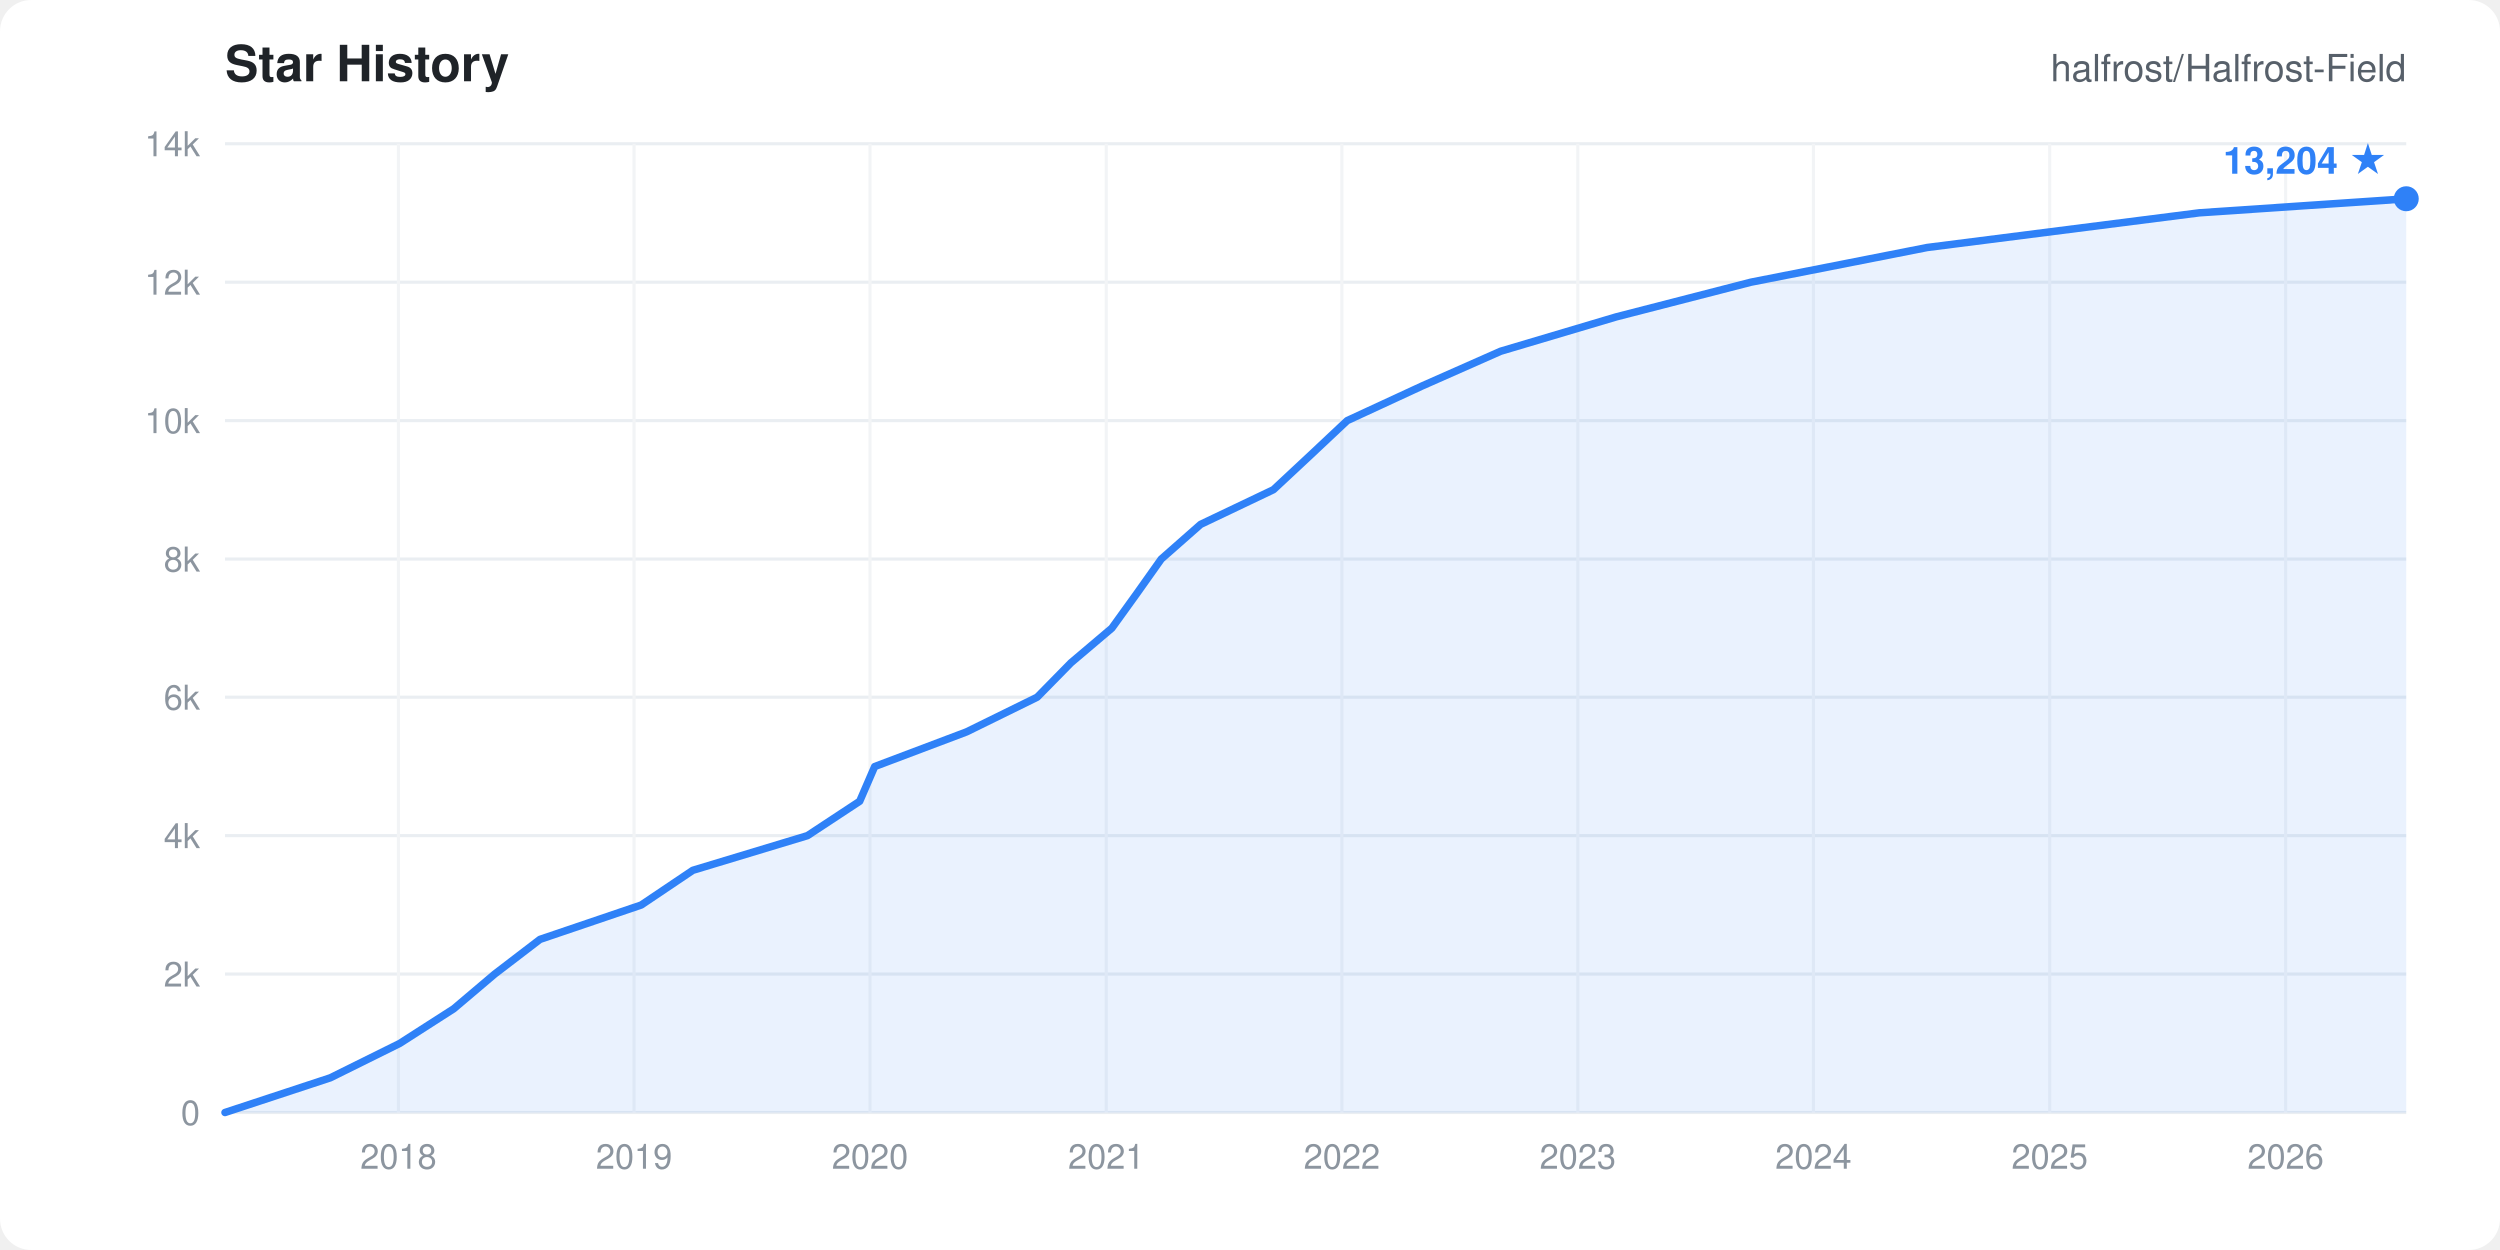
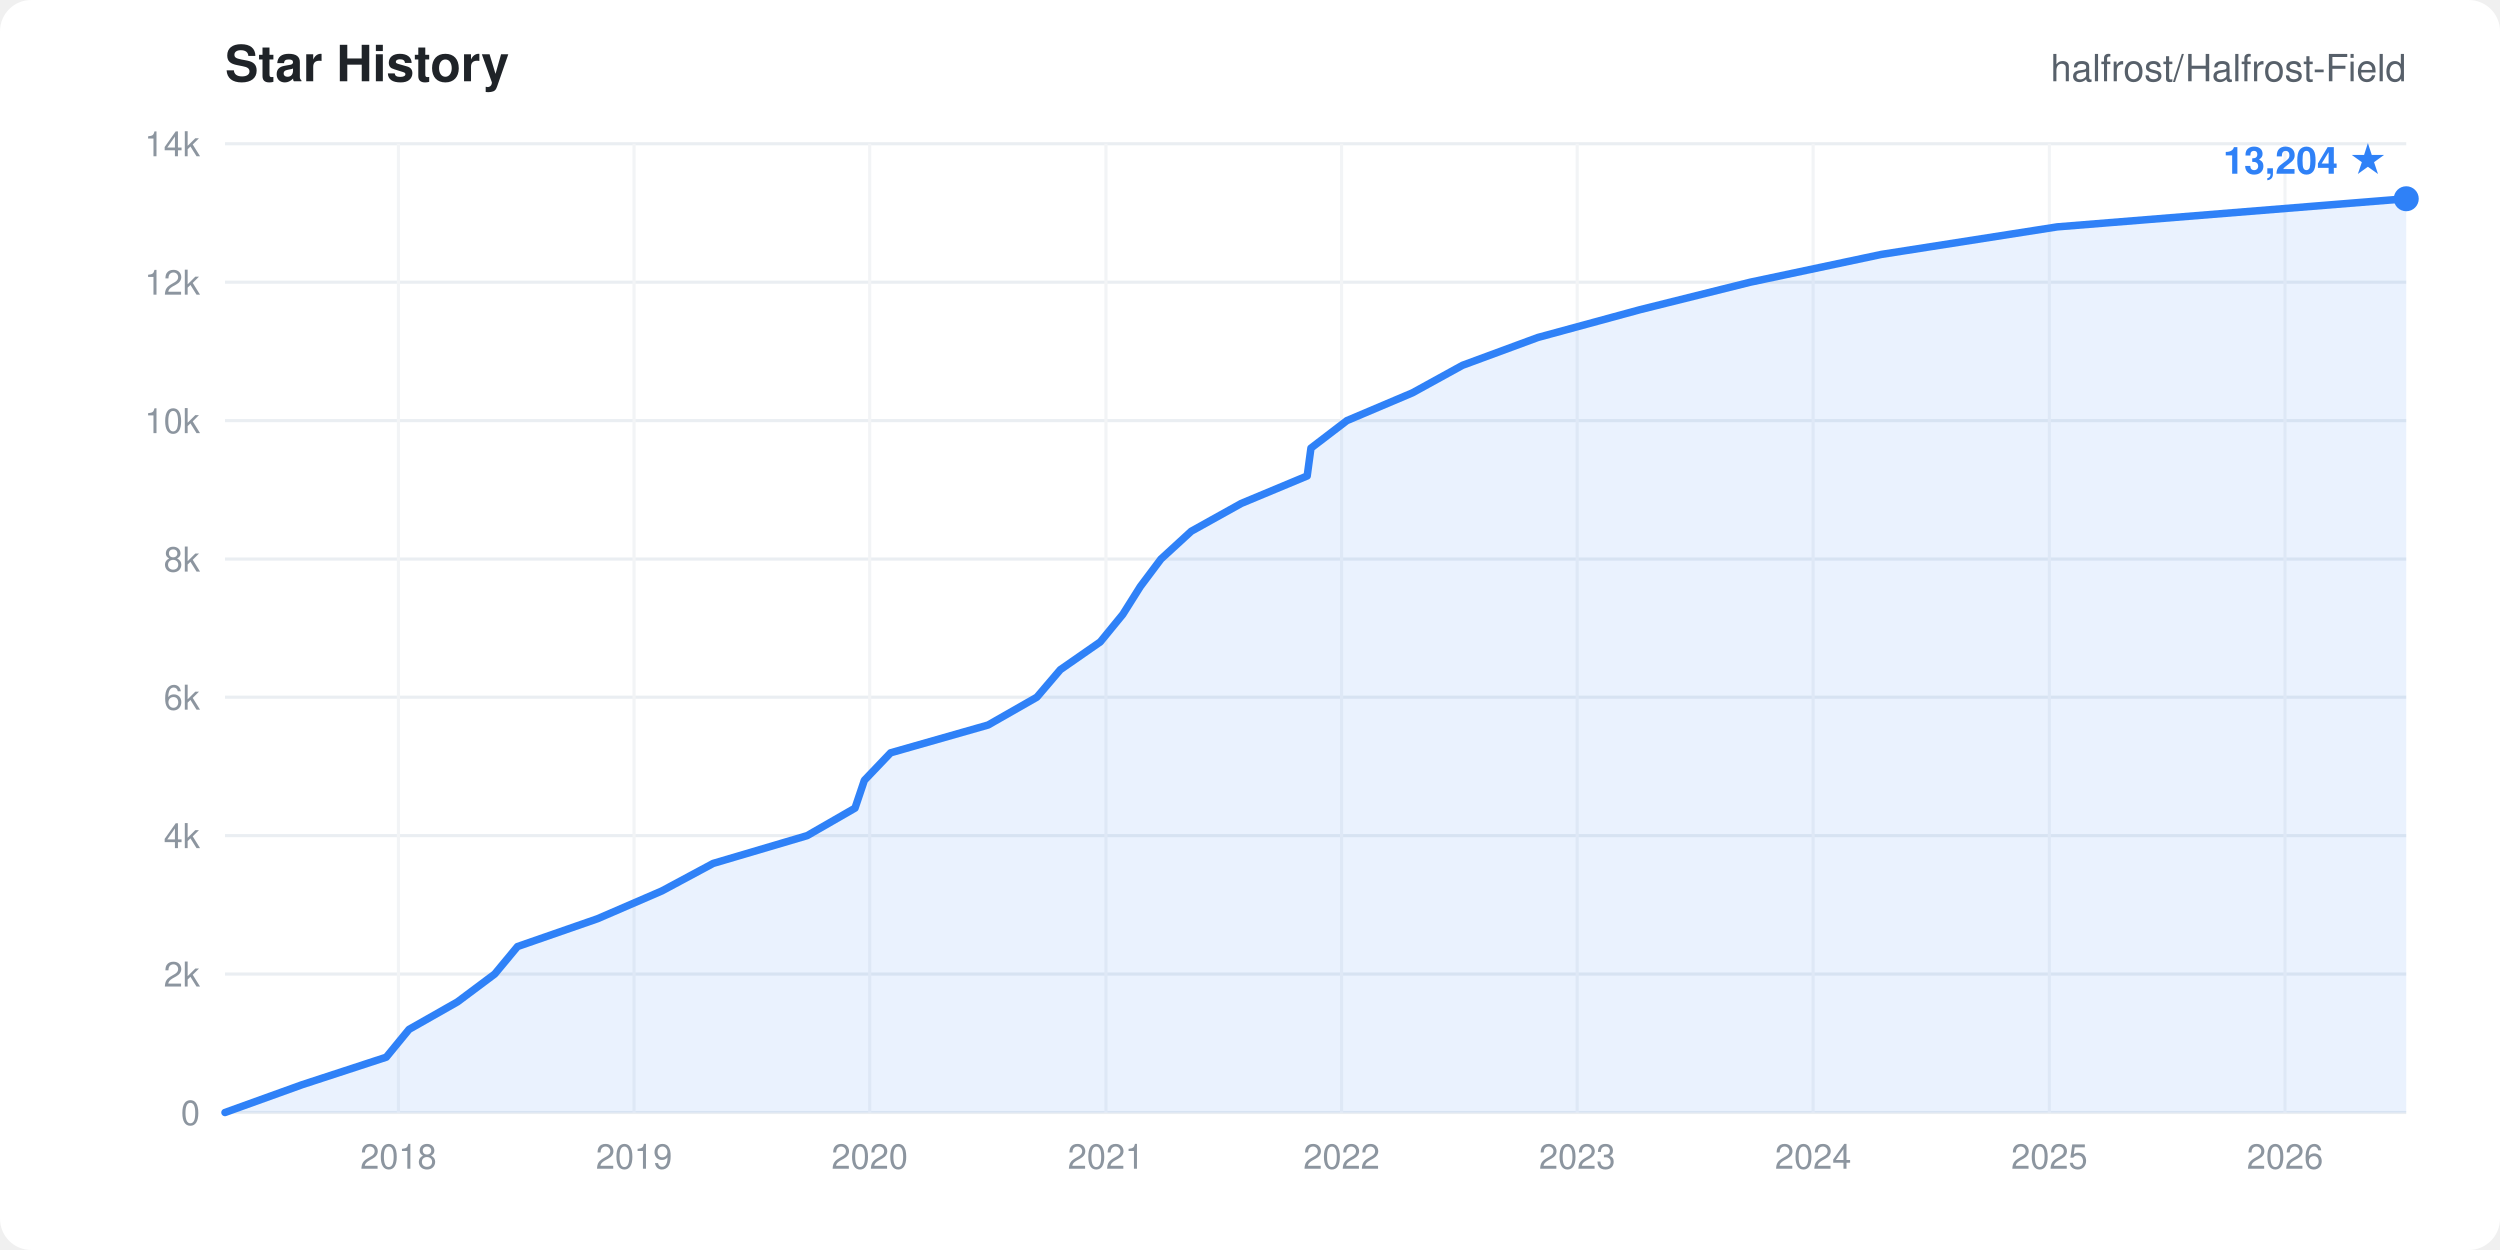
<svg xmlns="http://www.w3.org/2000/svg" width="800" height="400" viewBox="0 0 800 400" font-family="-apple-system,Segoe UI,Helvetica,Arial,sans-serif">
  <rect x="0" y="0" width="800" height="400" rx="10" fill="#ffffff" />
  <text x="72" y="26" font-size="16" font-weight="700" fill="#1f2328">Star History</text>
  <text x="770" y="26" font-size="12" fill="#57606a" text-anchor="end">halfrost/Halfrost-Field</text>
  <line x1="72" y1="356.0" x2="770" y2="356.0" stroke="#eaeef2" stroke-width="1" />
  <text x="64" y="360.0" font-size="11" fill="#8c959f" text-anchor="end">0</text>
  <line x1="72" y1="311.7" x2="770" y2="311.7" stroke="#eaeef2" stroke-width="1" />
  <text x="64" y="315.7" font-size="11" fill="#8c959f" text-anchor="end">2k</text>
  <line x1="72" y1="267.4" x2="770" y2="267.4" stroke="#eaeef2" stroke-width="1" />
  <text x="64" y="271.4" font-size="11" fill="#8c959f" text-anchor="end">4k</text>
  <line x1="72" y1="223.1" x2="770" y2="223.1" stroke="#eaeef2" stroke-width="1" />
  <text x="64" y="227.1" font-size="11" fill="#8c959f" text-anchor="end">6k</text>
  <line x1="72" y1="178.9" x2="770" y2="178.9" stroke="#eaeef2" stroke-width="1" />
  <text x="64" y="182.9" font-size="11" fill="#8c959f" text-anchor="end">8k</text>
  <line x1="72" y1="134.6" x2="770" y2="134.6" stroke="#eaeef2" stroke-width="1" />
  <text x="64" y="138.6" font-size="11" fill="#8c959f" text-anchor="end">10k</text>
  <line x1="72" y1="90.3" x2="770" y2="90.3" stroke="#eaeef2" stroke-width="1" />
  <text x="64" y="94.3" font-size="11" fill="#8c959f" text-anchor="end">12k</text>
  <line x1="72" y1="46.0" x2="770" y2="46.0" stroke="#eaeef2" stroke-width="1" />
  <text x="64" y="50.0" font-size="11" fill="#8c959f" text-anchor="end">14k</text>
  <line x1="127.5" y1="46" x2="127.5" y2="356" stroke="#f2f4f6" stroke-width="1" />
  <text x="127.5" y="374" font-size="11" fill="#8c959f" text-anchor="middle">2018</text>
  <line x1="202.9" y1="46" x2="202.9" y2="356" stroke="#f2f4f6" stroke-width="1" />
  <text x="202.9" y="374" font-size="11" fill="#8c959f" text-anchor="middle">2019</text>
-   <line x1="278.4" y1="46" x2="278.4" y2="356" stroke="#f2f4f6" stroke-width="1" />
-   <text x="278.4" y="374" font-size="11" fill="#8c959f" text-anchor="middle">2020</text>
-   <line x1="354.0" y1="46" x2="354.0" y2="356" stroke="#f2f4f6" stroke-width="1" />
-   <text x="354.0" y="374" font-size="11" fill="#8c959f" text-anchor="middle">2021</text>
-   <line x1="429.4" y1="46" x2="429.4" y2="356" stroke="#f2f4f6" stroke-width="1" />
-   <text x="429.4" y="374" font-size="11" fill="#8c959f" text-anchor="middle">2022</text>
-   <line x1="504.9" y1="46" x2="504.9" y2="356" stroke="#f2f4f6" stroke-width="1" />
-   <text x="504.9" y="374" font-size="11" fill="#8c959f" text-anchor="middle">2023</text>
-   <line x1="580.3" y1="46" x2="580.3" y2="356" stroke="#f2f4f6" stroke-width="1" />
-   <text x="580.3" y="374" font-size="11" fill="#8c959f" text-anchor="middle">2024</text>
-   <line x1="655.9" y1="46" x2="655.9" y2="356" stroke="#f2f4f6" stroke-width="1" />
-   <text x="655.9" y="374" font-size="11" fill="#8c959f" text-anchor="middle">2025</text>
-   <line x1="731.4" y1="46" x2="731.4" y2="356" stroke="#f2f4f6" stroke-width="1" />
-   <text x="731.4" y="374" font-size="11" fill="#8c959f" text-anchor="middle">2026</text>
-   <polygon points="72,356 72.0,356.0 105.7,344.9 127.9,333.9 145.2,322.8 158.3,311.7 172.8,300.6 205.2,289.6 221.7,278.5 258.4,267.4 275.1,256.4 279.9,245.3 309.3,234.2 331.9,223.1 342.7,212.1 355.8,201.0 363.8,189.9 371.6,178.9 384.2,167.8 407.5,156.7 419.4,145.6 431.1,134.6 455.1,123.5 480.2,112.4 517.2,101.4 560.3,90.3 616.7,79.2 703.8,68.1 768.8,63.7 770.0,63.6 770,356" fill="#2f81f7" fill-opacity="0.10" />
-   <polyline points="72.0,356.0 105.7,344.9 127.9,333.9 145.2,322.8 158.3,311.7 172.8,300.6 205.2,289.6 221.7,278.5 258.4,267.4 275.1,256.4 279.9,245.3 309.3,234.2 331.9,223.1 342.7,212.1 355.8,201.0 363.8,189.9 371.6,178.9 384.2,167.8 407.5,156.7 419.4,145.6 431.1,134.6 455.1,123.5 480.2,112.4 517.2,101.4 560.3,90.3 616.7,79.2 703.8,68.1 768.8,63.7 770.0,63.6" fill="none" stroke="#2f81f7" stroke-width="2.4" stroke-linejoin="round" stroke-linecap="round" />
+   <line x1="278.3" y1="46" x2="278.3" y2="356" stroke="#f2f4f6" stroke-width="1" />
+   <text x="278.3" y="374" font-size="11" fill="#8c959f" text-anchor="middle">2020</text>
+   <line x1="353.9" y1="46" x2="353.9" y2="356" stroke="#f2f4f6" stroke-width="1" />
+   <text x="353.9" y="374" font-size="11" fill="#8c959f" text-anchor="middle">2021</text>
+   <line x1="429.3" y1="46" x2="429.3" y2="356" stroke="#f2f4f6" stroke-width="1" />
+   <text x="429.3" y="374" font-size="11" fill="#8c959f" text-anchor="middle">2022</text>
+   <line x1="504.7" y1="46" x2="504.7" y2="356" stroke="#f2f4f6" stroke-width="1" />
+   <text x="504.7" y="374" font-size="11" fill="#8c959f" text-anchor="middle">2023</text>
+   <line x1="580.2" y1="46" x2="580.2" y2="356" stroke="#f2f4f6" stroke-width="1" />
+   <text x="580.2" y="374" font-size="11" fill="#8c959f" text-anchor="middle">2024</text>
+   <line x1="655.8" y1="46" x2="655.8" y2="356" stroke="#f2f4f6" stroke-width="1" />
+   <text x="655.8" y="374" font-size="11" fill="#8c959f" text-anchor="middle">2025</text>
+   <line x1="731.2" y1="46" x2="731.2" y2="356" stroke="#f2f4f6" stroke-width="1" />
+   <text x="731.2" y="374" font-size="11" fill="#8c959f" text-anchor="middle">2026</text>
+   <polygon points="72,356 72.0,356.0 96.7,347.1 123.6,338.3 130.9,329.4 146.4,320.6 158.3,311.7 165.6,302.9 191.2,294.0 211.8,285.1 228.2,276.3 258.3,267.4 273.6,258.6 276.6,249.7 285.0,240.9 316.2,232.0 331.8,223.1 339.3,214.3 352.1,205.4 359.3,196.6 364.9,187.7 371.5,178.9 381.2,170.0 397.2,161.1 418.3,152.3 419.5,143.4 431.0,134.6 452.0,125.7 468.0,116.9 492.1,108.0 524.8,99.1 560.1,90.3 602.1,81.4 658.3,72.6 768.6,63.7 770.0,63.6 770,356" fill="#2f81f7" fill-opacity="0.10" />
+   <polyline points="72.0,356.0 96.7,347.1 123.6,338.3 130.9,329.4 146.4,320.6 158.3,311.7 165.6,302.9 191.2,294.0 211.8,285.1 228.2,276.3 258.3,267.4 273.6,258.6 276.6,249.7 285.0,240.9 316.2,232.0 331.8,223.1 339.3,214.3 352.1,205.4 359.3,196.6 364.9,187.7 371.5,178.9 381.2,170.0 397.2,161.1 418.3,152.3 419.5,143.4 431.0,134.6 452.0,125.7 468.0,116.9 492.1,108.0 524.8,99.1 560.1,90.3 602.1,81.4 658.3,72.6 768.6,63.7 770.0,63.6" fill="none" stroke="#2f81f7" stroke-width="2.4" stroke-linejoin="round" stroke-linecap="round" />
  <circle cx="770.0" cy="63.6" r="4" fill="#2f81f7" />
  <text x="764.0" y="55.6" font-size="12" font-weight="700" fill="#2f81f7" text-anchor="end">13,204 ★</text>
</svg>
